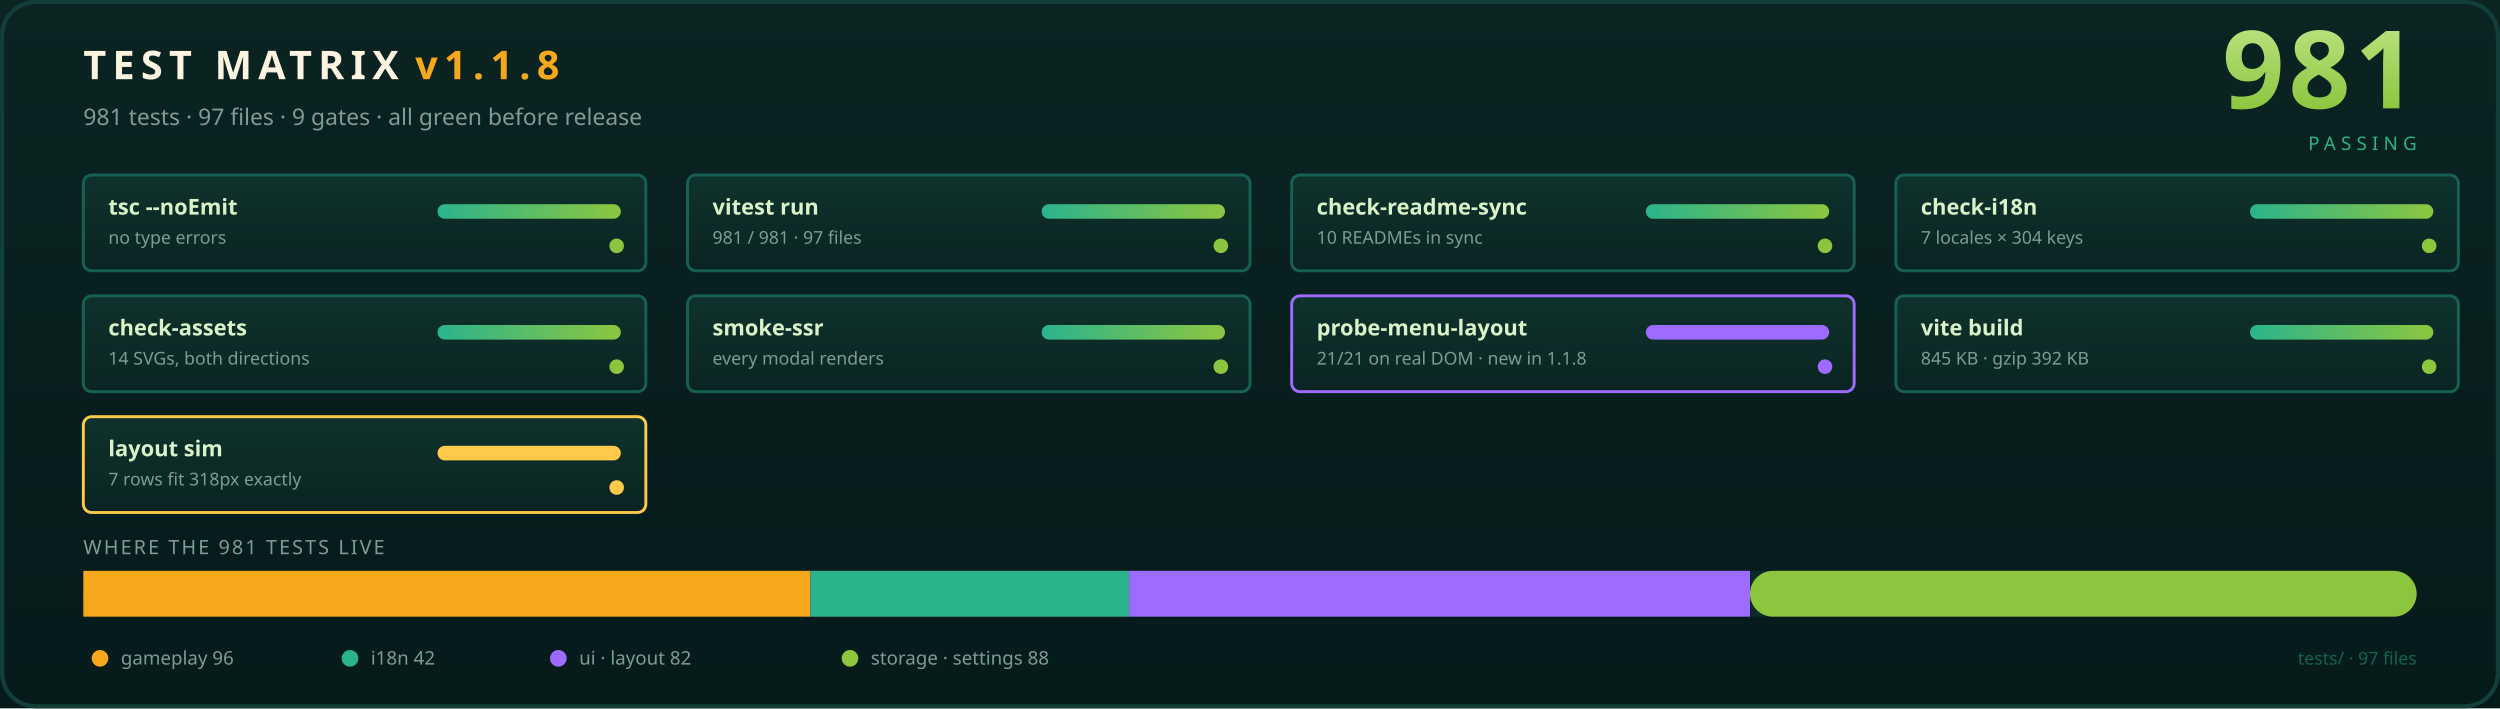
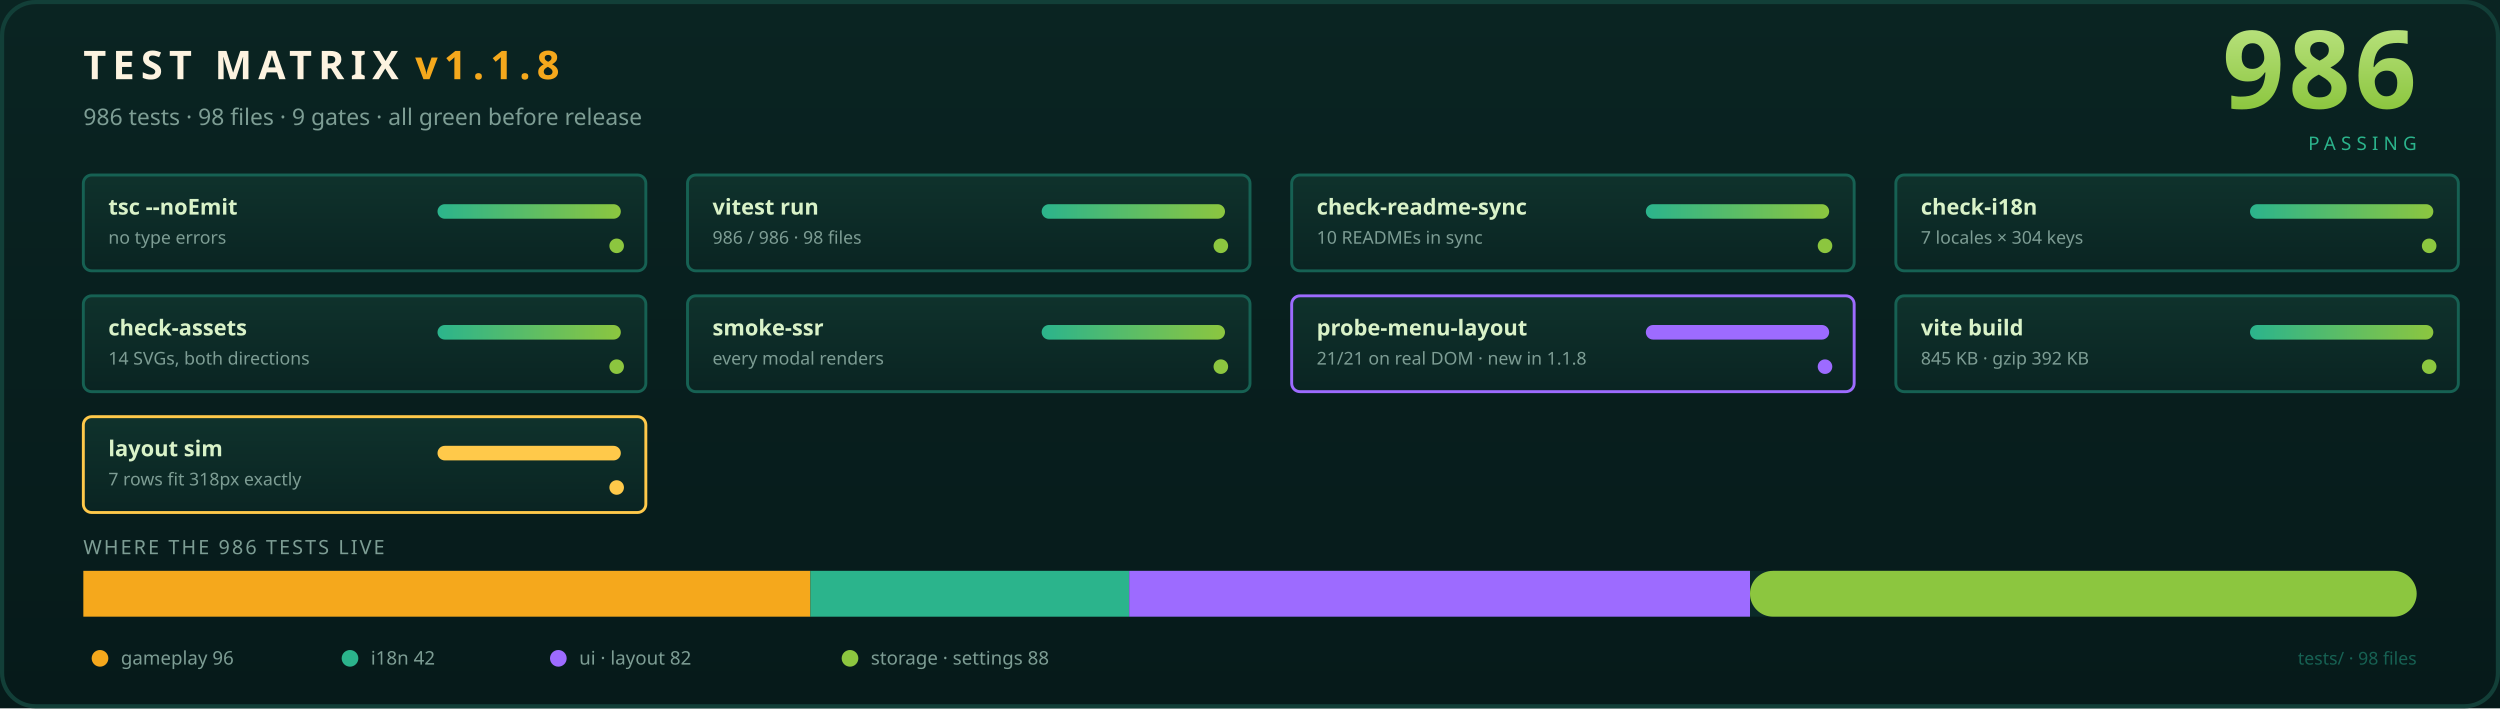
- <svg xmlns="http://www.w3.org/2000/svg" viewBox="0 0 1200 340" role="img" aria-label="Ma trận kiểm thử Lọ Chéo v1.1.8 — 981 test trên 97 file, 9 cổng kiểm tra, phân bố theo nhóm (hoạt họa SMIL)">
+ <svg xmlns="http://www.w3.org/2000/svg" viewBox="0 0 1200 340" role="img" aria-label="Ma trận kiểm thử Lọ Chéo v1.1.8 — 986 test trên 98 file, 9 cổng kiểm tra, phân bố theo nhóm (hoạt họa SMIL)">
  <defs>
    <filter id="tm-glow" x="-40%" y="-40%" width="180%" height="180%">
      <feGaussianBlur stdDeviation="4" result="b" />
      <feMerge>
        <feMergeNode in="b" />
        <feMergeNode in="SourceGraphic" />
      </feMerge>
    </filter>
    <linearGradient id="tmBg" x1="0" y1="0" x2="0" y2="1">
      <stop offset="0" stop-color="#0a2422" />
      <stop offset="1" stop-color="#061a1a" />
    </linearGradient>
    <linearGradient id="tmCard" x1="0" y1="0" x2="0" y2="1">
      <stop offset="0" stop-color="#0f322c" />
      <stop offset="1" stop-color="#0a2422" />
    </linearGradient>
    <linearGradient id="tmBar" x1="0" y1="0" x2="1" y2="0">
      <stop offset="0" stop-color="#2bb48c" />
      <stop offset="1" stop-color="#8cc63f" />
    </linearGradient>
    <linearGradient id="tmBig" x1="0" y1="0" x2="0" y2="1">
      <stop offset="0" stop-color="#b6e07a" />
      <stop offset="1" stop-color="#8cc63f" />
    </linearGradient>
  </defs>
  <rect width="1200" height="340" fill="url(#tmBg)" />
  <rect x="1" y="1" width="1198" height="338" rx="16" fill="none" stroke="#123f38" stroke-width="2" />
  <text x="40" y="38" font-family="'Arial Black','Bungee',sans-serif" font-weight="900" font-size="19" letter-spacing="3" fill="#fdf3e0">TEST MATRIX <tspan fill="#f5a81c">v1.1.8</tspan>
  </text>
-   <text x="40" y="60" font-family="system-ui,sans-serif" font-size="11" fill="#7d9d94">981 tests · 97 files · 9 gates · all green before release</text>
-   <text x="1160" y="52" text-anchor="end" font-family="'Arial Black','Bungee',sans-serif" font-weight="900" font-size="52" fill="url(#tmBig)" letter-spacing="2">981</text>
+   <text x="40" y="60" font-family="system-ui,sans-serif" font-size="11" fill="#7d9d94">986 tests · 98 files · 9 gates · all green before release</text>
+   <text x="1160" y="52" text-anchor="end" font-family="'Arial Black','Bungee',sans-serif" font-weight="900" font-size="52" fill="url(#tmBig)" letter-spacing="2">986</text>
  <text x="1160" y="72" text-anchor="end" font-family="system-ui,sans-serif" font-size="9" letter-spacing="2.5" fill="#2bb48c">PASSING</text>
  <g font-family="system-ui,sans-serif">
    <g transform="translate(40,84)">
      <rect width="270" height="46" rx="4" fill="url(#tmCard)" stroke="#166153" stroke-width="1.4" />
      <text x="12" y="19" font-size="10.5" fill="#d9f2c8" font-weight="700">tsc --noEmit</text>
      <text x="12" y="33" font-size="8.5" fill="#7d9d94">no type errors</text>
      <rect x="170" y="14" width="88" height="7" rx="3.5" fill="#0b2a28" />
      <rect x="170" y="14" width="88" height="7" rx="3.5" fill="url(#tmBar)">
        <animate attributeName="opacity" values="0.6;1;1;0.6" dur="9s" repeatCount="indefinite" />
      </rect>
      <circle cx="256" cy="34" r="3.5" fill="#8cc63f">
        <animate attributeName="opacity" values="1;0.3;1" dur="2.4s" repeatCount="indefinite" />
      </circle>
    </g>
    <g transform="translate(330,84)">
      <rect width="270" height="46" rx="4" fill="url(#tmCard)" stroke="#166153" stroke-width="1.4" />
      <text x="12" y="19" font-size="10.5" fill="#d9f2c8" font-weight="700">vitest run</text>
-       <text x="12" y="33" font-size="8.5" fill="#7d9d94">981 / 981 · 97 files</text>
+       <text x="12" y="33" font-size="8.5" fill="#7d9d94">986 / 986 · 98 files</text>
      <rect x="170" y="14" width="88" height="7" rx="3.5" fill="#0b2a28" />
      <rect x="170" y="14" width="88" height="7" rx="3.5" fill="url(#tmBar)">
        <animate attributeName="opacity" values="0.6;1;1;0.6" dur="9s" begin="0.6s" repeatCount="indefinite" />
      </rect>
      <circle cx="256" cy="34" r="3.5" fill="#8cc63f">
        <animate attributeName="opacity" values="1;0.3;1" dur="2.4s" begin="0.3s" repeatCount="indefinite" />
      </circle>
    </g>
    <g transform="translate(620,84)">
      <rect width="270" height="46" rx="4" fill="url(#tmCard)" stroke="#166153" stroke-width="1.4" />
      <text x="12" y="19" font-size="10.5" fill="#d9f2c8" font-weight="700">check-readme-sync</text>
      <text x="12" y="33" font-size="8.5" fill="#7d9d94">10 READMEs in sync</text>
      <rect x="170" y="14" width="88" height="7" rx="3.5" fill="#0b2a28" />
      <rect x="170" y="14" width="88" height="7" rx="3.5" fill="url(#tmBar)">
        <animate attributeName="opacity" values="0.6;1;1;0.6" dur="9s" begin="1.2s" repeatCount="indefinite" />
      </rect>
      <circle cx="256" cy="34" r="3.5" fill="#8cc63f">
        <animate attributeName="opacity" values="1;0.3;1" dur="2.4s" begin="0.6s" repeatCount="indefinite" />
      </circle>
    </g>
    <g transform="translate(910,84)">
      <rect width="270" height="46" rx="4" fill="url(#tmCard)" stroke="#166153" stroke-width="1.4" />
      <text x="12" y="19" font-size="10.5" fill="#d9f2c8" font-weight="700">check-i18n</text>
      <text x="12" y="33" font-size="8.5" fill="#7d9d94">7 locales × 304 keys</text>
      <rect x="170" y="14" width="88" height="7" rx="3.5" fill="#0b2a28" />
      <rect x="170" y="14" width="88" height="7" rx="3.5" fill="url(#tmBar)">
        <animate attributeName="opacity" values="0.6;1;1;0.6" dur="9s" begin="1.8s" repeatCount="indefinite" />
      </rect>
      <circle cx="256" cy="34" r="3.5" fill="#8cc63f">
        <animate attributeName="opacity" values="1;0.3;1" dur="2.4s" begin="0.9s" repeatCount="indefinite" />
      </circle>
    </g>
    <g transform="translate(40,142)">
      <rect width="270" height="46" rx="4" fill="url(#tmCard)" stroke="#166153" stroke-width="1.4" />
      <text x="12" y="19" font-size="10.5" fill="#d9f2c8" font-weight="700">check-assets</text>
      <text x="12" y="33" font-size="8.5" fill="#7d9d94">14 SVGs, both directions</text>
      <rect x="170" y="14" width="88" height="7" rx="3.5" fill="#0b2a28" />
      <rect x="170" y="14" width="88" height="7" rx="3.5" fill="url(#tmBar)">
        <animate attributeName="opacity" values="0.6;1;1;0.6" dur="9s" begin="2.4s" repeatCount="indefinite" />
      </rect>
      <circle cx="256" cy="34" r="3.5" fill="#8cc63f">
        <animate attributeName="opacity" values="1;0.3;1" dur="2.4s" begin="1.2s" repeatCount="indefinite" />
      </circle>
    </g>
    <g transform="translate(330,142)">
      <rect width="270" height="46" rx="4" fill="url(#tmCard)" stroke="#166153" stroke-width="1.4" />
      <text x="12" y="19" font-size="10.5" fill="#d9f2c8" font-weight="700">smoke-ssr</text>
      <text x="12" y="33" font-size="8.5" fill="#7d9d94">every modal renders</text>
      <rect x="170" y="14" width="88" height="7" rx="3.5" fill="#0b2a28" />
      <rect x="170" y="14" width="88" height="7" rx="3.5" fill="url(#tmBar)">
        <animate attributeName="opacity" values="0.6;1;1;0.6" dur="9s" begin="3s" repeatCount="indefinite" />
      </rect>
      <circle cx="256" cy="34" r="3.5" fill="#8cc63f">
        <animate attributeName="opacity" values="1;0.3;1" dur="2.4s" begin="1.5s" repeatCount="indefinite" />
      </circle>
    </g>
    <g transform="translate(620,142)">
      <rect width="270" height="46" rx="4" fill="url(#tmCard)" stroke="#9d6bff" stroke-width="1.4" />
      <text x="12" y="19" font-size="10.5" fill="#d9f2c8" font-weight="700">probe-menu-layout</text>
      <text x="12" y="33" font-size="8.5" fill="#7d9d94">21/21 on real DOM · new in 1.1.8</text>
      <rect x="170" y="14" width="88" height="7" rx="3.5" fill="#0b2a28" />
      <rect x="170" y="14" width="88" height="7" rx="3.5" fill="#9d6bff" />
      <circle cx="256" cy="34" r="3.5" fill="#9d6bff">
        <animate attributeName="opacity" values="1;0.3;1" dur="2.4s" begin="1.8s" repeatCount="indefinite" />
      </circle>
    </g>
    <g transform="translate(910,142)">
      <rect width="270" height="46" rx="4" fill="url(#tmCard)" stroke="#166153" stroke-width="1.4" />
      <text x="12" y="19" font-size="10.5" fill="#d9f2c8" font-weight="700">vite build</text>
      <text x="12" y="33" font-size="8.5" fill="#7d9d94">845 KB · gzip 392 KB</text>
      <rect x="170" y="14" width="88" height="7" rx="3.5" fill="#0b2a28" />
      <rect x="170" y="14" width="88" height="7" rx="3.5" fill="url(#tmBar)">
        <animate attributeName="opacity" values="0.6;1;1;0.6" dur="9s" begin="4.2s" repeatCount="indefinite" />
      </rect>
      <circle cx="256" cy="34" r="3.5" fill="#8cc63f">
        <animate attributeName="opacity" values="1;0.3;1" dur="2.4s" begin="2.1s" repeatCount="indefinite" />
      </circle>
    </g>
    <g transform="translate(40,200)">
      <rect width="270" height="46" rx="4" fill="url(#tmCard)" stroke="#ffc94a" stroke-width="1.4" />
      <text x="12" y="19" font-size="10.5" fill="#d9f2c8" font-weight="700">layout sim</text>
      <text x="12" y="33" font-size="8.5" fill="#7d9d94">7 rows fit 318px exactly</text>
      <rect x="170" y="14" width="88" height="7" rx="3.5" fill="#0b2a28" />
      <rect x="170" y="14" width="88" height="7" rx="3.5" fill="#ffc94a" />
      <circle cx="256" cy="34" r="3.5" fill="#ffc94a">
        <animate attributeName="opacity" values="1;0.3;1" dur="2.4s" begin="2.4s" repeatCount="indefinite" />
      </circle>
    </g>
  </g>
-   <text x="40" y="266" font-family="system-ui,sans-serif" font-size="9.5" letter-spacing="1" fill="#7d9d94">WHERE THE 981 TESTS LIVE</text>
+   <text x="40" y="266" font-family="system-ui,sans-serif" font-size="9.5" letter-spacing="1" fill="#7d9d94">WHERE THE 986 TESTS LIVE</text>
  <g transform="translate(40,274)">
    <rect width="1120" height="22" rx="11" fill="#0b2a28" />
    <rect x="0" y="0" width="349" height="22" fill="#f5a81c">
      <animate attributeName="opacity" values="0.55;1;1;0.55" dur="9s" begin="0s" repeatCount="indefinite" />
    </rect>
    <rect x="349" y="0" width="153" height="22" fill="#2bb48c">
      <animate attributeName="opacity" values="0.55;1;1;0.55" dur="9s" begin="0.8s" repeatCount="indefinite" />
    </rect>
    <rect x="502" y="0" width="298" height="22" fill="#9d6bff">
      <animate attributeName="opacity" values="0.55;1;1;0.55" dur="9s" begin="1.6s" repeatCount="indefinite" />
    </rect>
    <rect x="800" y="0" width="320" height="22" rx="11" fill="#8cc63f">
      <animate attributeName="opacity" values="0.55;1;1;0.55" dur="9s" begin="2.4s" repeatCount="indefinite" />
    </rect>
  </g>
  <g font-family="system-ui,sans-serif" font-size="9" fill="#7d9d94">
    <circle cx="48" cy="316" r="4" fill="#f5a81c" />
    <text x="58" y="319">gameplay 96</text>
    <circle cx="168" cy="316" r="4" fill="#2bb48c" />
    <text x="178" y="319">i18n 42</text>
    <circle cx="268" cy="316" r="4" fill="#9d6bff" />
    <text x="278" y="319">ui · layout 82</text>
    <circle cx="408" cy="316" r="4" fill="#8cc63f" />
    <text x="418" y="319">storage · settings 88</text>
  </g>
-   <text x="1160" y="319" text-anchor="end" font-family="system-ui,sans-serif" font-size="8.5" fill="#166153">tests/ · 97 files</text>
+   <text x="1160" y="319" text-anchor="end" font-family="system-ui,sans-serif" font-size="8.5" fill="#166153">tests/ · 98 files</text>
</svg>
